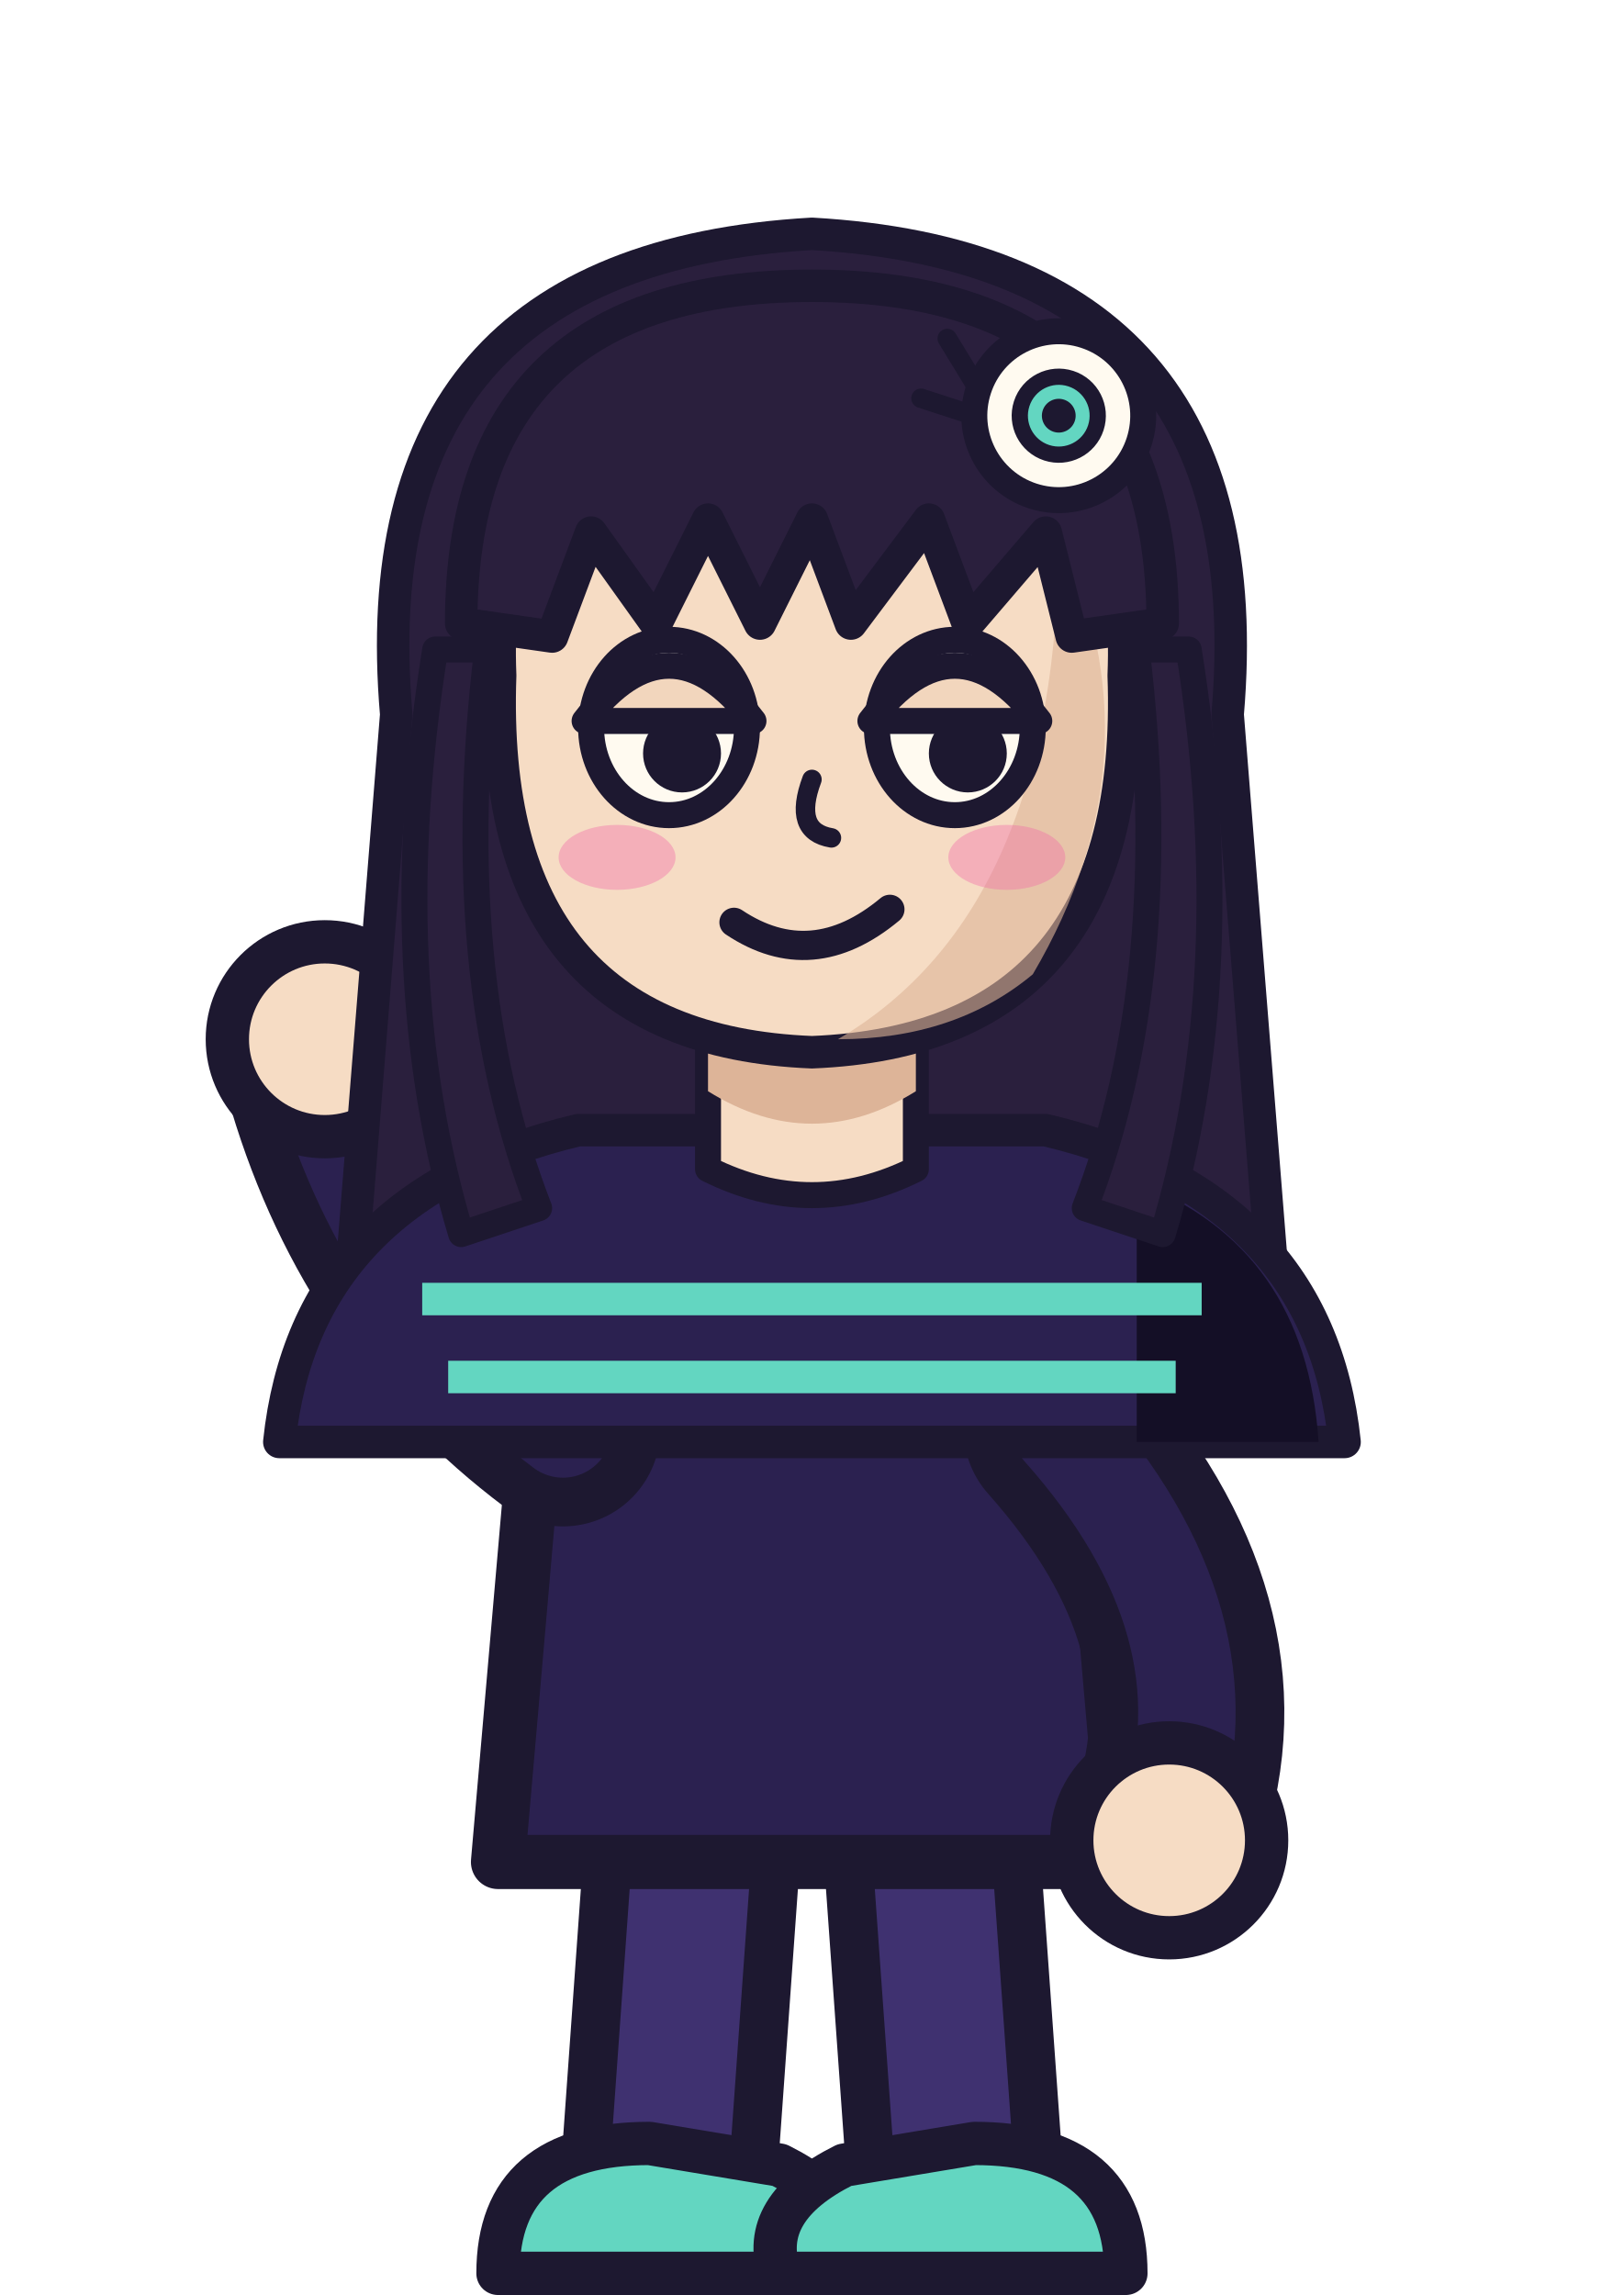
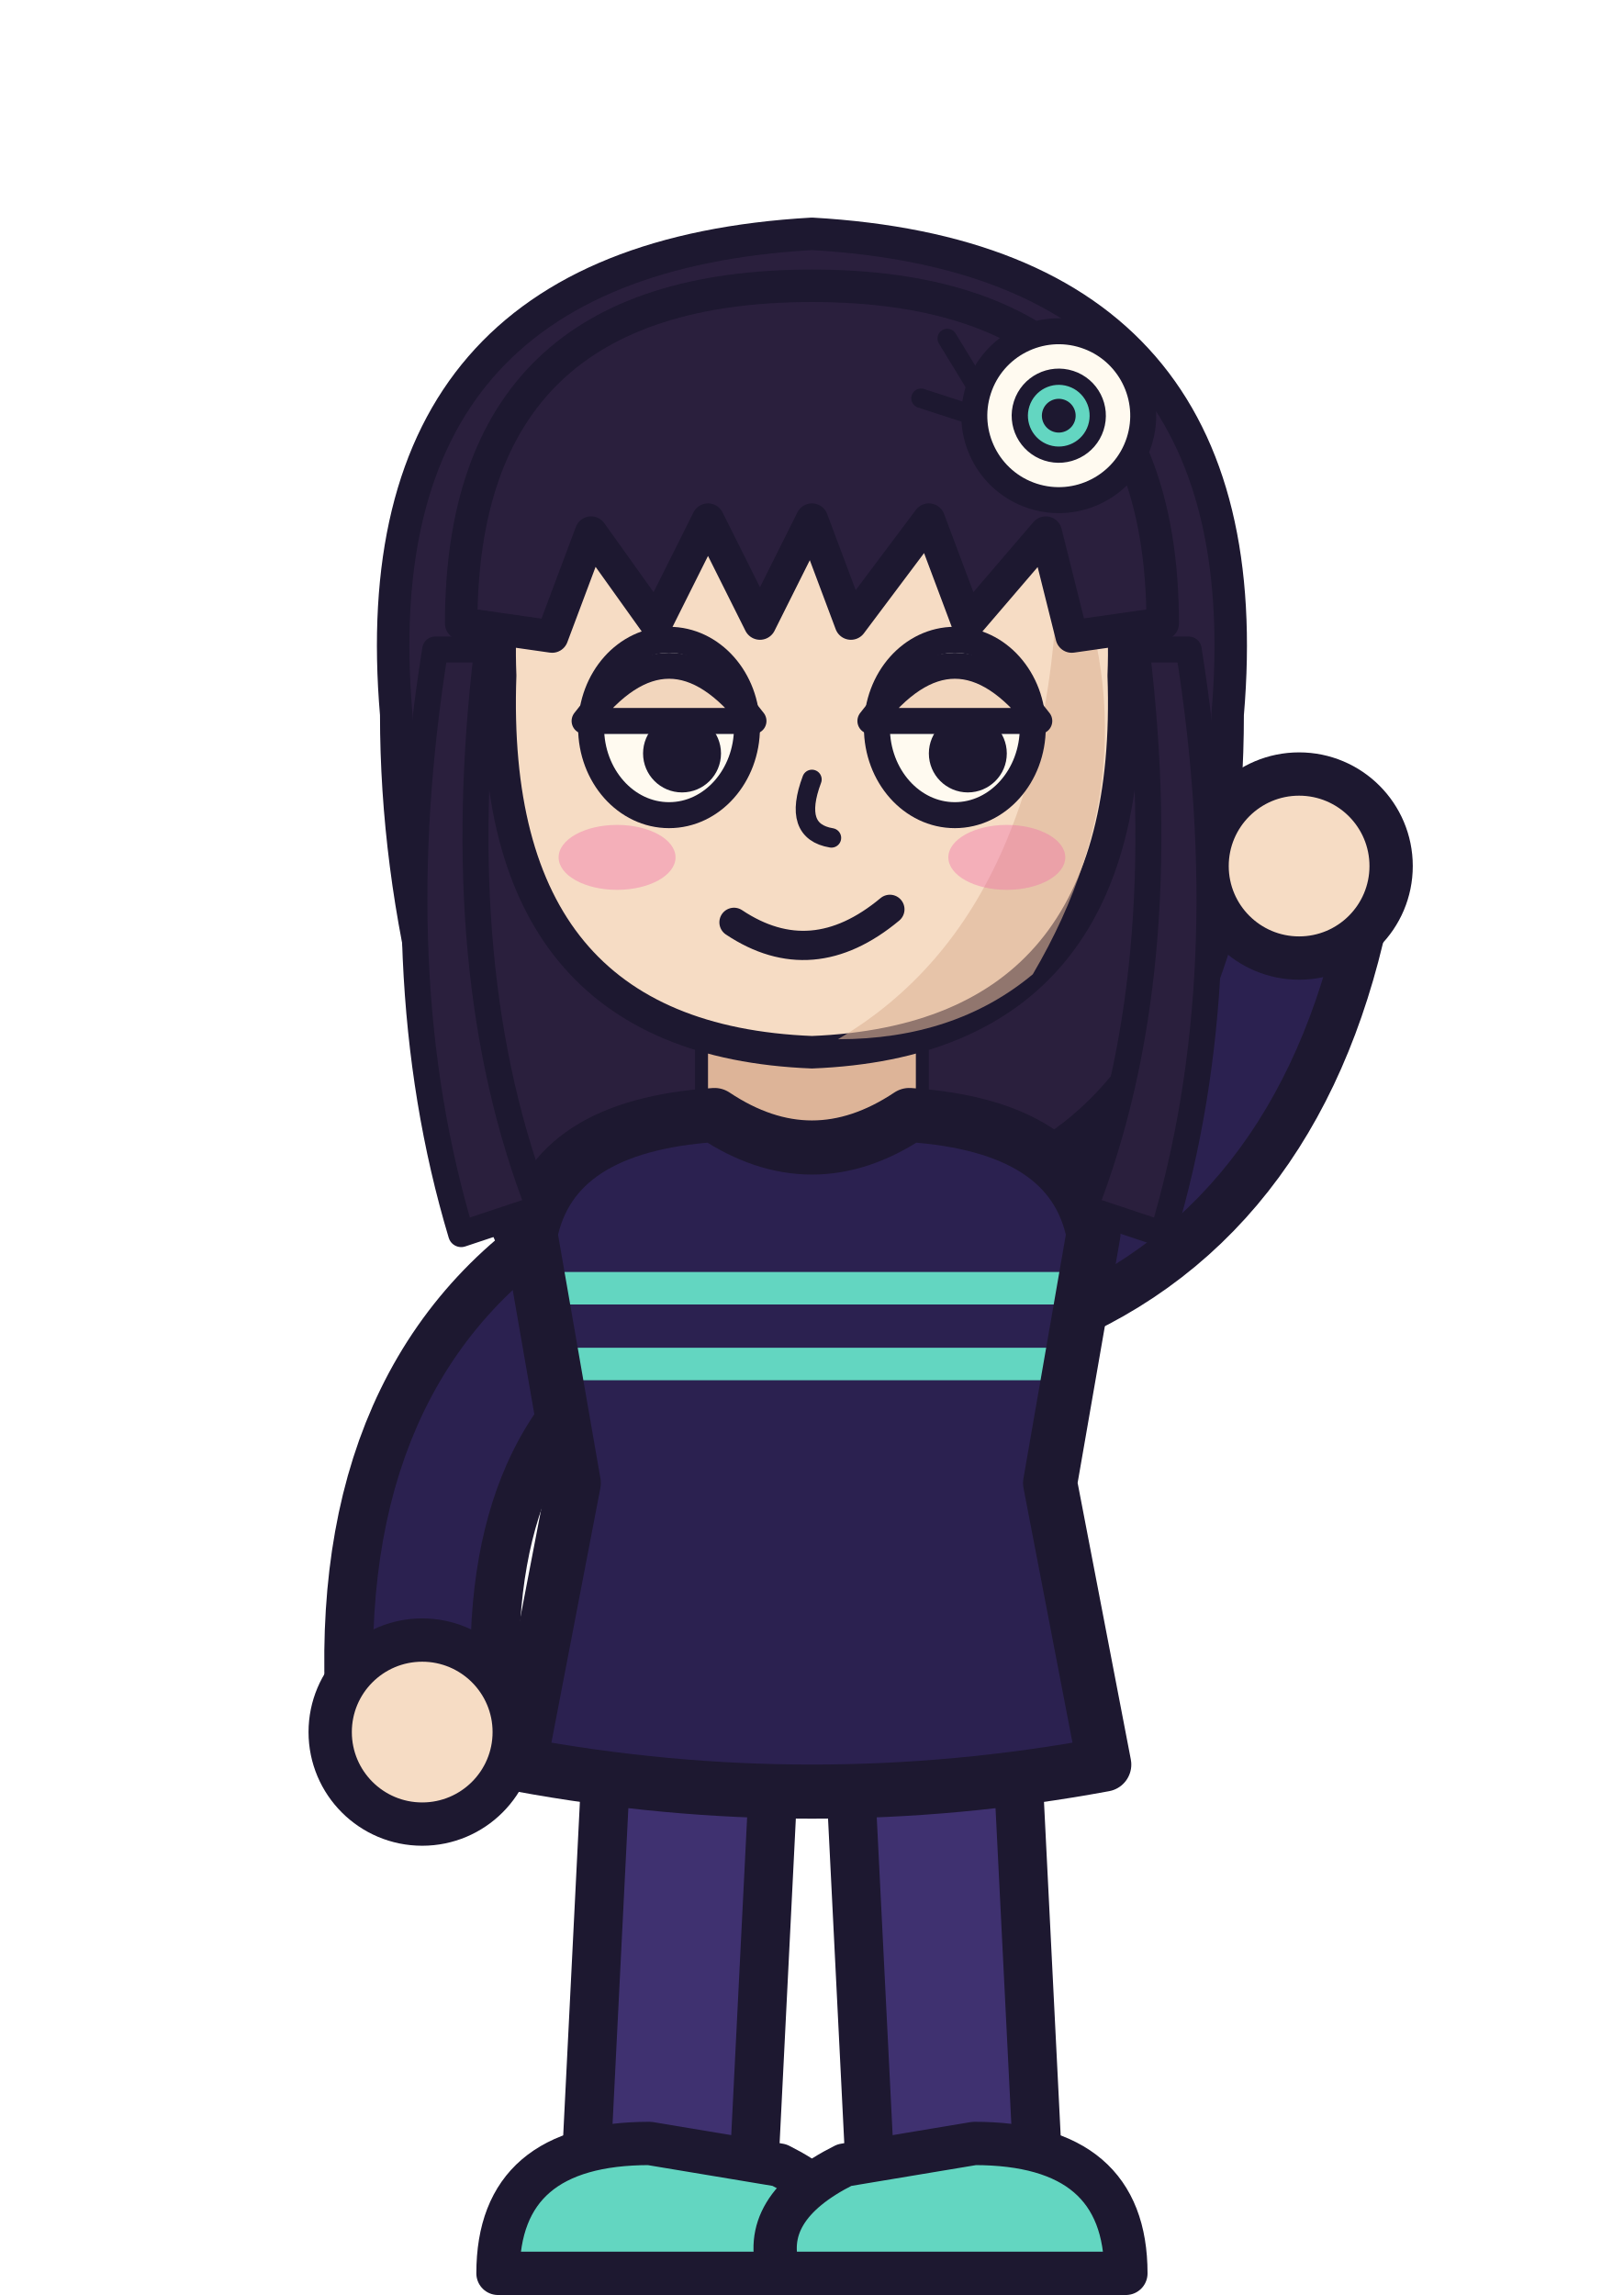
<svg xmlns="http://www.w3.org/2000/svg" viewBox="0 0 150 212" width="150" height="212">
-   <path d="M64 170 L62 198" fill="none" stroke="#1d1830" stroke-width="20" stroke-linecap="round" stroke-linejoin="round" />
-   <path d="M64 170 L62 198" fill="none" stroke="#3f3170" stroke-width="11" stroke-linecap="round" stroke-linejoin="round" />
-   <path d="M86 170 L88 198" fill="none" stroke="#1d1830" stroke-width="20" stroke-linecap="round" stroke-linejoin="round" />
-   <path d="M86 170 L88 198" fill="none" stroke="#3f3170" stroke-width="11" stroke-linecap="round" stroke-linejoin="round" />
+   <g transform="translate(15 0) scale(0.6)">
+     <path d="M36 110 Q30 40 100 36 Q170 40 164 110 Q164 156 140 204 L60 204 Q36 156 36 110 Z" fill="#2a1f3d" stroke="#1d1830" stroke-width="5" stroke-linejoin="round" stroke-linecap="round" />
+   </g>
+   <path d="M64 158 L62 198" fill="none" stroke="#1d1830" stroke-width="20" stroke-linecap="round" />
+   <path d="M64 158 L62 198" fill="none" stroke="#3f3170" stroke-width="11" stroke-linecap="round" />
+   <path d="M86 158 L88 198" fill="none" stroke="#1d1830" stroke-width="20" stroke-linecap="round" />
+   <path d="M86 158 L88 198" fill="none" stroke="#3f3170" stroke-width="11" stroke-linecap="round" />
+   <path d="M58 117 Q38 128 39 156" fill="none" stroke="#1d1830" stroke-width="18" stroke-linecap="round" />
+   <path d="M58 117 Q38 128 39 156" fill="none" stroke="#2b2150" stroke-width="9" stroke-linecap="round" />
+   <path d="M92 117 Q113 110 119 85" fill="none" stroke="#1d1830" stroke-width="18" stroke-linecap="round" />
+   <path d="M92 117 Q113 110 119 85" fill="none" stroke="#2b2150" stroke-width="9" stroke-linecap="round" />
+   <g transform="translate(15 0) scale(0.6)">
+     <g>
+       <path d="M84 150 L84 180 Q100 188 116 180 L116 150 Z" fill="#f6dcc4" stroke="#1d1830" stroke-width="4" stroke-linejoin="round" stroke-linecap="round" />
+       <path d="M84 158 Q100 170 116 158 L116 168 Q100 178 84 168 Z" fill="#ddb498" />
+     </g>
+   </g>
+   <clipPath id="milab">
+     <path d="M66 103 Q75 109 84 103 Q99 104 101 114 L97 137 L102 163 Q75 168 48 163 L53 137 L49 114 Q51 104 66 103 Z" />
+   </clipPath>
+   <path d="M66 103 Q75 109 84 103 Q99 104 101 114 L97 137 L102 163 Q75 168 48 163 L53 137 L49 114 Q51 104 66 103 Z" fill="#2b2150" />
+   <g clip-path="url(#milab)">
+     <path d="M40 119 L110 119 M40 126 L110 126" stroke="#63d6c1" stroke-width="3" />
+     <path d="M98 100 Q106 130 112 172 L130 172 L130 100 Z" fill="#1d1830" opacity="0.16" />
+   </g>
+   <path d="M66 103 Q75 109 84 103 Q99 104 101 114 L97 137 L102 163 Q75 168 48 163 L53 137 L49 114 Q51 104 66 103 Z" fill="none" stroke="#1d1830" stroke-width="5" stroke-linejoin="round" />
  <path d="M46 210 Q46 198 60 198 L72 200 Q80 204 78 210 Z" fill="#63d6c1" stroke="#1d1830" stroke-width="4" stroke-linejoin="round" />
  <path d="M104 210 Q104 198 90 198 L78 200 Q70 204 72 210 Z" fill="#63d6c1" stroke="#1d1830" stroke-width="4" stroke-linejoin="round" />
-   <path d="M50 126 L100 126 L104 172 L46 172 Z" fill="#2b2150" stroke="#1d1830" stroke-width="5" stroke-linejoin="round" />
-   <path d="M52 132 Q36 120 30 100" fill="none" stroke="#1d1830" stroke-width="18" stroke-linecap="round" stroke-linejoin="round" />
-   <path d="M52 132 Q36 120 30 100" fill="none" stroke="#2b2150" stroke-width="9" stroke-linecap="round" stroke-linejoin="round" />
-   <circle cx="30" cy="96" r="9" fill="#f6dcc4" stroke="#1d1830" stroke-width="4" />
-   <path d="M98 132 Q114 150 108 168" fill="none" stroke="#1d1830" stroke-width="18" stroke-linecap="round" stroke-linejoin="round" />
-   <path d="M98 132 Q114 150 108 168" fill="none" stroke="#2b2150" stroke-width="9" stroke-linecap="round" stroke-linejoin="round" />
-   <circle cx="108" cy="170" r="9" fill="#f6dcc4" stroke="#1d1830" stroke-width="4" />
+   <circle cx="39" cy="160" r="8.5" fill="#f6dcc4" stroke="#1d1830" stroke-width="4" />
+   <circle cx="120" cy="80" r="8.5" fill="#f6dcc4" stroke="#1d1830" stroke-width="4" />
  <g transform="translate(15 0) scale(0.6)">
    <g>
-       <path d="M36 110 Q30 40 100 36 Q170 40 164 110 L172 210 L28 210 Z" fill="#2a1f3d" stroke="#1d1830" stroke-width="5" stroke-linejoin="round" stroke-linecap="round" />
-       <g>
-         <path d="M18 222 Q22 184 64 174 L136 174 Q178 184 182 222 Z" fill="#2b2150" stroke="#1d1830" stroke-width="5" stroke-linejoin="round" stroke-linecap="round" />
-         <path d="M150 182 Q176 192 178 222 L150 222 Z" fill="#140f26" />
-       </g>
-       <path d="M40 200 L160 200 M44 212 L156 212" stroke="#63d6c1" stroke-width="5" />
-       <g>
-         <path d="M84 150 L84 180 Q100 188 116 180 L116 150 Z" fill="#f6dcc4" stroke="#1d1830" stroke-width="4" stroke-linejoin="round" stroke-linecap="round" />
-         <path d="M84 158 Q100 170 116 158 L116 168 Q100 178 84 168 Z" fill="#ddb498" />
-       </g>
      <path d="M52 104 Q50 54 100 52 Q150 54 148 104 Q150 160 100 162 Q50 160 52 104 Z" fill="#f6dcc4" stroke="#1d1830" stroke-width="5" stroke-linejoin="round" stroke-linecap="round" />
      <path d="M138 82 Q154 116 134 150 Q122 160 104 160 Q138 140 138 82 Z" fill="#ddb498" opacity="0.6" />
      <path d="M46 96 Q46 44 100 44 Q154 44 154 96 L140 98 L136 82 L124 96 L118 80 L106 96 L100 80 L92 96 L84 80 L76 96 L66 82 L60 98 Z" fill="#2a1f3d" stroke="#1d1830" stroke-width="5" stroke-linejoin="round" stroke-linecap="round" />
      <path d="M50 100 Q44 150 58 186 L46 190 Q34 150 42 100 Z M150 100 Q156 150 142 186 L154 190 Q166 150 158 100 Z" fill="#2a1f3d" stroke="#1d1830" stroke-width="4" stroke-linejoin="round" stroke-linecap="round" />
      <g transform="translate(138 64) rotate(18)">
        <circle r="13" fill="#fffaf0" stroke="#1d1830" stroke-width="4" stroke-linejoin="round" stroke-linecap="round" />
        <circle r="6" fill="#63d6c1" stroke="#1d1830" stroke-width="2.5" />
        <circle r="2.6" fill="#1d1830" />
        <path d="M-13 0 L-20 -6 M-13 4 L-21 4" stroke="#1d1830" stroke-width="3" stroke-linecap="round" />
      </g>
      <g>
        <ellipse cx="78" cy="112" rx="12" ry="13.5" fill="#fffaf0" stroke="#1d1830" stroke-width="4" stroke-linejoin="round" stroke-linecap="round" />
        <ellipse cx="122" cy="112" rx="12" ry="13.5" fill="#fffaf0" stroke="#1d1830" stroke-width="4" stroke-linejoin="round" stroke-linecap="round" />
        <circle cx="80" cy="116" r="6" fill="#1d1830" />
        <circle cx="124" cy="116" r="6" fill="#1d1830" />
        <circle cx="82" cy="110" r="1.8" fill="#fffaf0" />
        <circle cx="126" cy="110" r="1.8" fill="#fffaf0" />
        <g>
          <path d="M65 111 Q78 94 91 111 Z" fill="#f2d6bd" stroke="#1d1830" stroke-width="4" stroke-linejoin="round" stroke-linecap="round" />
          <path d="M109 111 Q122 94 135 111 Z" fill="#f2d6bd" stroke="#1d1830" stroke-width="4" stroke-linejoin="round" stroke-linecap="round" />
        </g>
      </g>
      <g fill="#f06ba8" opacity="0.4">
        <ellipse cx="70" cy="132" rx="9" ry="5" />
        <ellipse cx="130" cy="132" rx="9" ry="5" />
      </g>
      <path d="M100 120 Q97 128 103 129" fill="none" stroke="#1d1830" stroke-width="3" stroke-linejoin="round" stroke-linecap="round" />
      <path d="M88 142 Q100 150 112 140" fill="none" stroke="#1d1830" stroke-width="4.5" stroke-linejoin="round" stroke-linecap="round" />
    </g>
  </g>
</svg>
